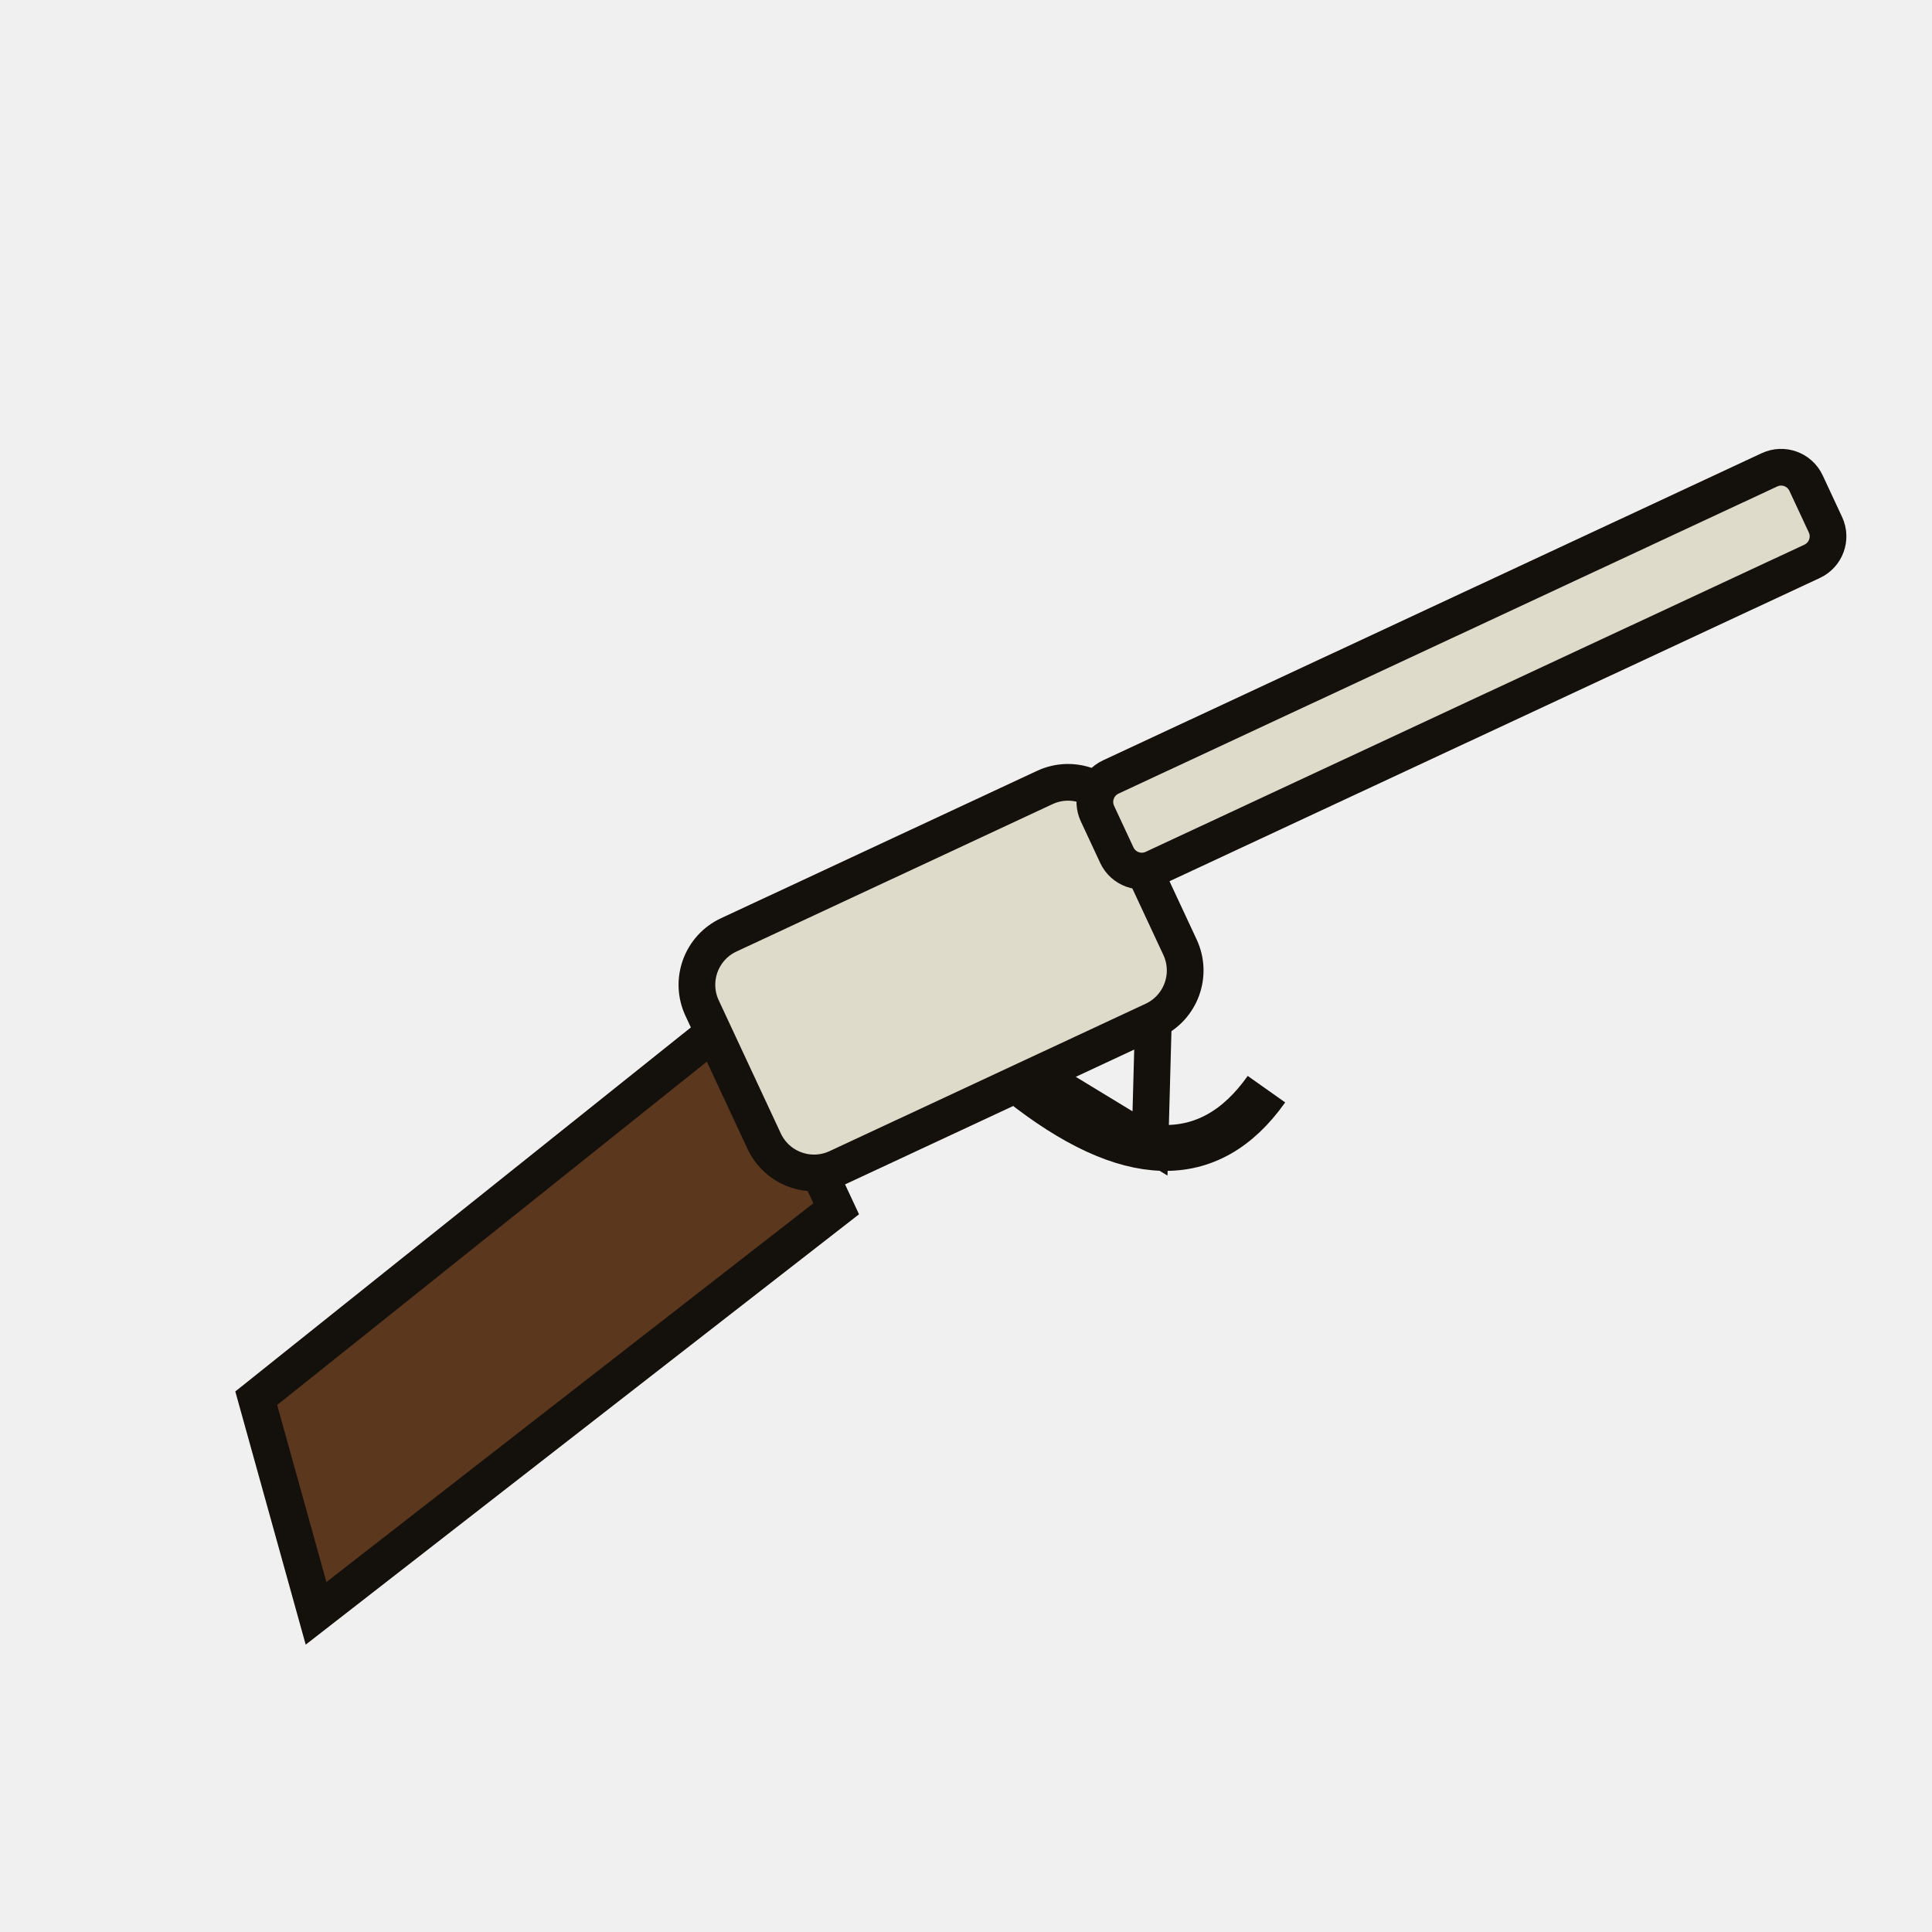
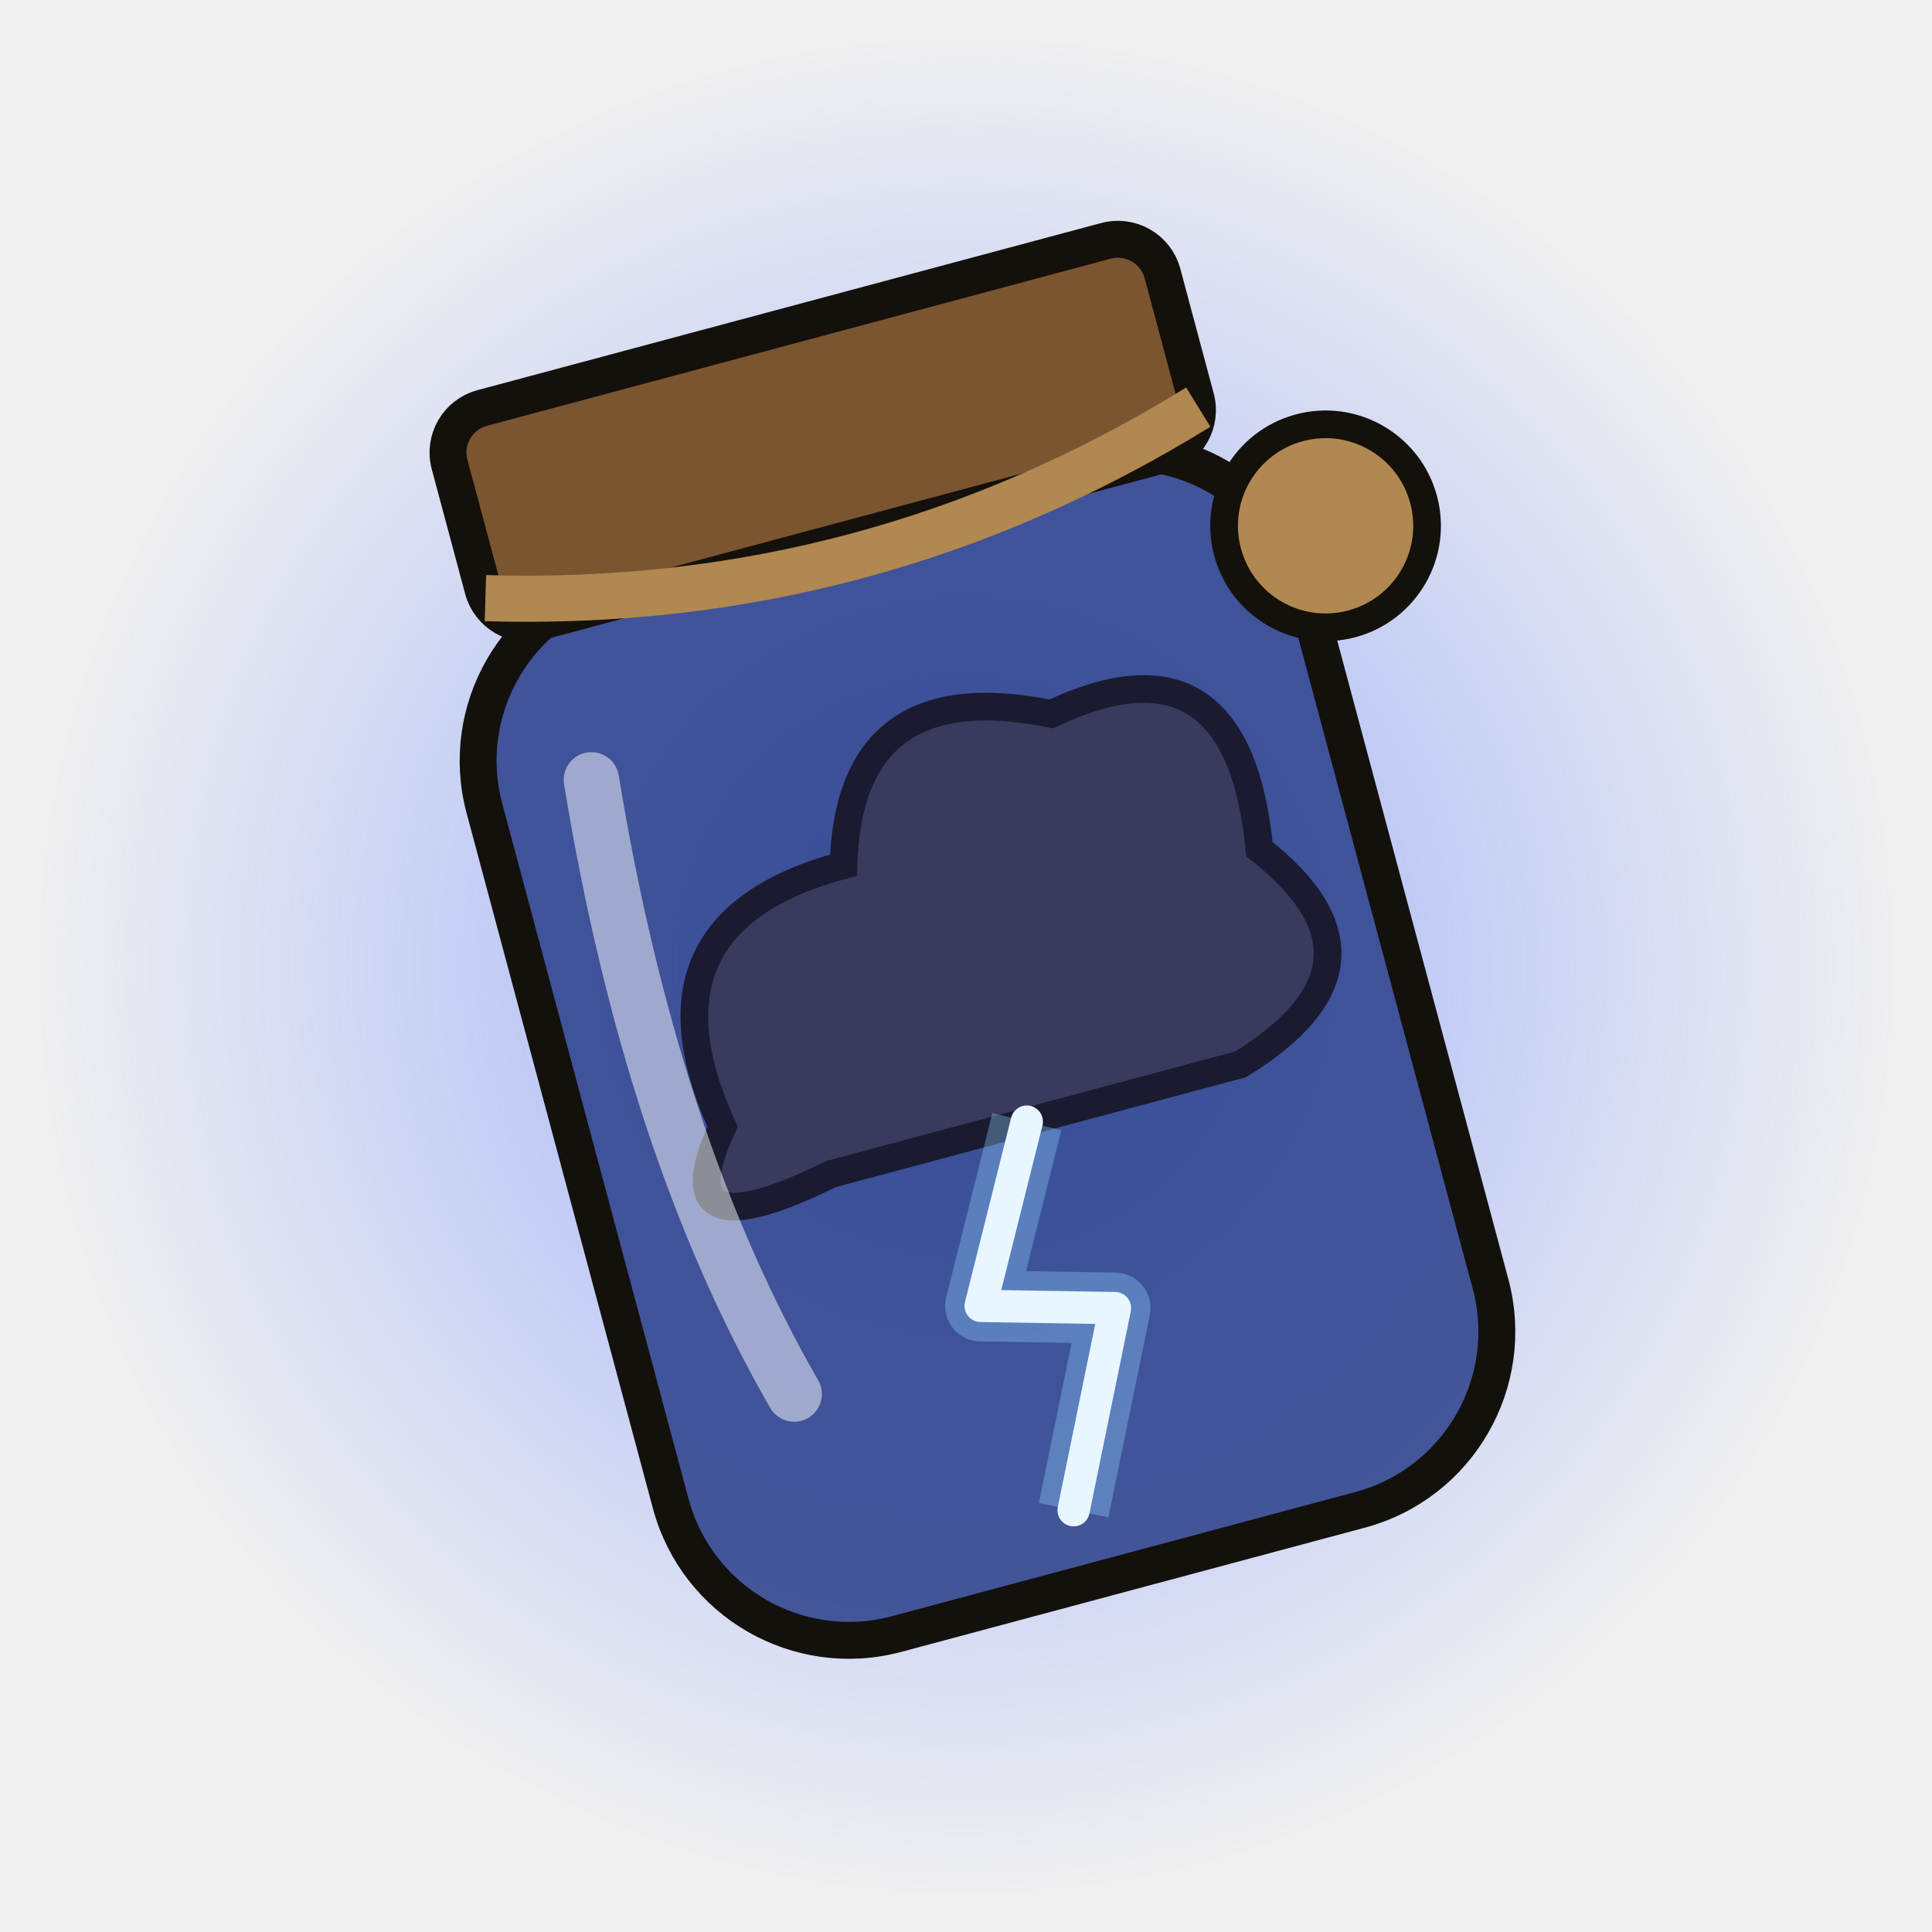
<svg xmlns="http://www.w3.org/2000/svg" viewBox="0 0 200 200" width="200" height="200">
-   <defs />
-   <g transform="translate(100 100) rotate(-25) scale(0.950)">
-     <g transform="translate(6 0)">
-       <path d="M-30,-6 L-96,10 L-100,34 L-30,18 Z" fill="#5b371e" stroke="#14100c" stroke-width="4" />
-       <rect x="-34" y="-14" width="50" height="28" rx="6" fill="#dedbcb" stroke="#14100c" stroke-width="4" />
-       <rect x="14" y="-12" width="85.2" height="11" rx="3" fill="#dedbcb" stroke="#14100c" stroke-width="4" />
-       <path d="M-6,14 Q4,34 18,26" fill="none" stroke="#14100c" stroke-width="5" />
-       <path d="M-4,14 L4,26 L10,14" fill="none" stroke="#14100c" stroke-width="4" />
-     </g>
+   <defs>
+     <radialGradient id="glow">
+       <stop offset="0" stop-color="#6f8cff" stop-opacity="0.7" />
+       <stop offset="1" stop-color="#6f8cff" stop-opacity="0" />
+     </radialGradient>
+   </defs>
+   <circle cx="100" cy="100" r="96" fill="url(#glow)" />
+   <g transform="translate(100 100) rotate(-15) scale(0.955)">
+     <rect x="-46" y="-50" width="92" height="118" rx="20" fill="#2a3f8a" fill-opacity="0.85" />
+     <path d="M-30,10 Q-34,-14 -10,-14 Q-4,-34 16,-24 Q38,-28 34,-4 Q46,12 26,18 L-20,18 Q-40,22 -30,10 Z" fill="#3a3a5e" stroke="#1a1a30" stroke-width="3" />
+     <path d="M2,18 L-8,36 L6,40 L-4,60" fill="none" stroke="#8fd3ff" stroke-width="7.7" stroke-opacity="0.35" stroke-linejoin="round" />
+     <path d="M2,18 L-8,36 L6,40 L-4,60" fill="none" stroke="#e8f6ff" stroke-width="3.5" stroke-linejoin="round" stroke-linecap="round" />
+     <rect x="-46" y="-50" width="92" height="118" rx="20" fill="none" stroke="#14100c" stroke-width="4" />
+     <path d="M-34,-30 Q-38,10 -30,40" fill="none" stroke="#ffffff" stroke-opacity="0.5" stroke-width="6" stroke-linecap="round" />
+     <rect x="-40" y="-72" width="80" height="24" rx="5" fill="#7a5530" stroke="#14100c" stroke-width="4" />
+     <path d="M-40,-52 Q0,-40 40,-52" fill="none" stroke="#b08850" stroke-width="5" />
+     <circle cx="50" cy="-36" r="11" fill="#b08850" stroke="#14100c" stroke-width="3" />
  </g>
</svg>
